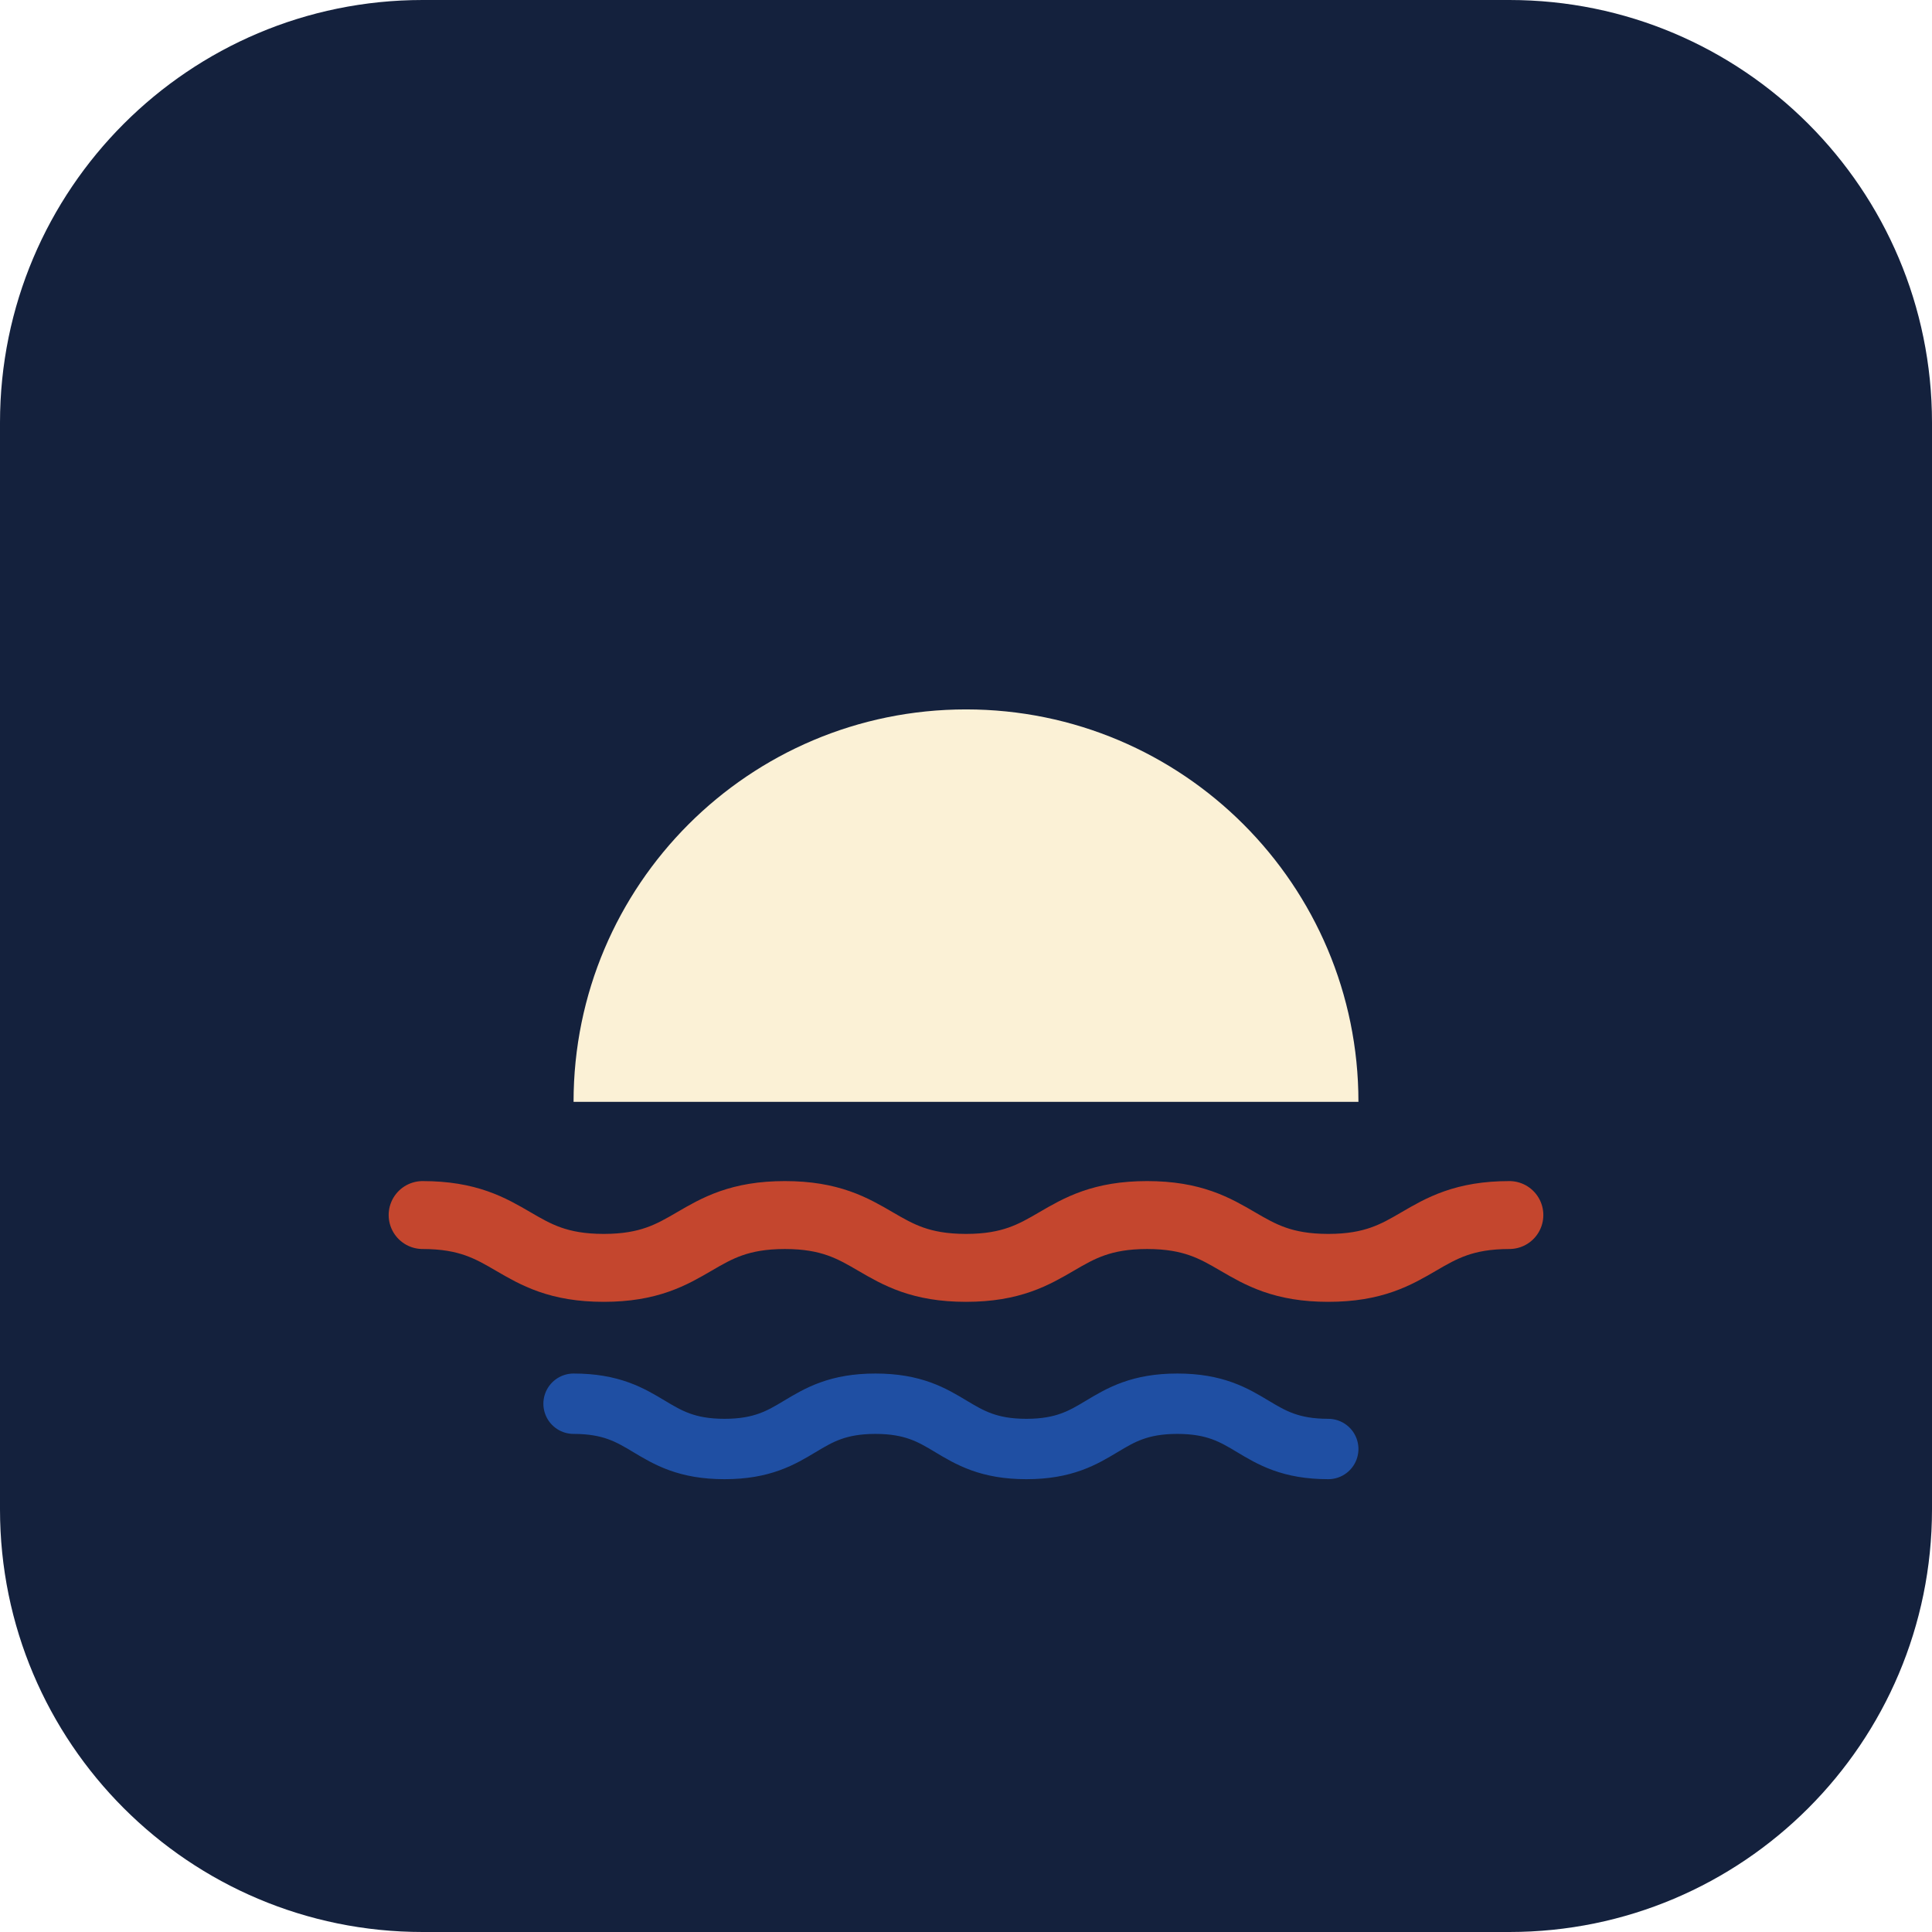
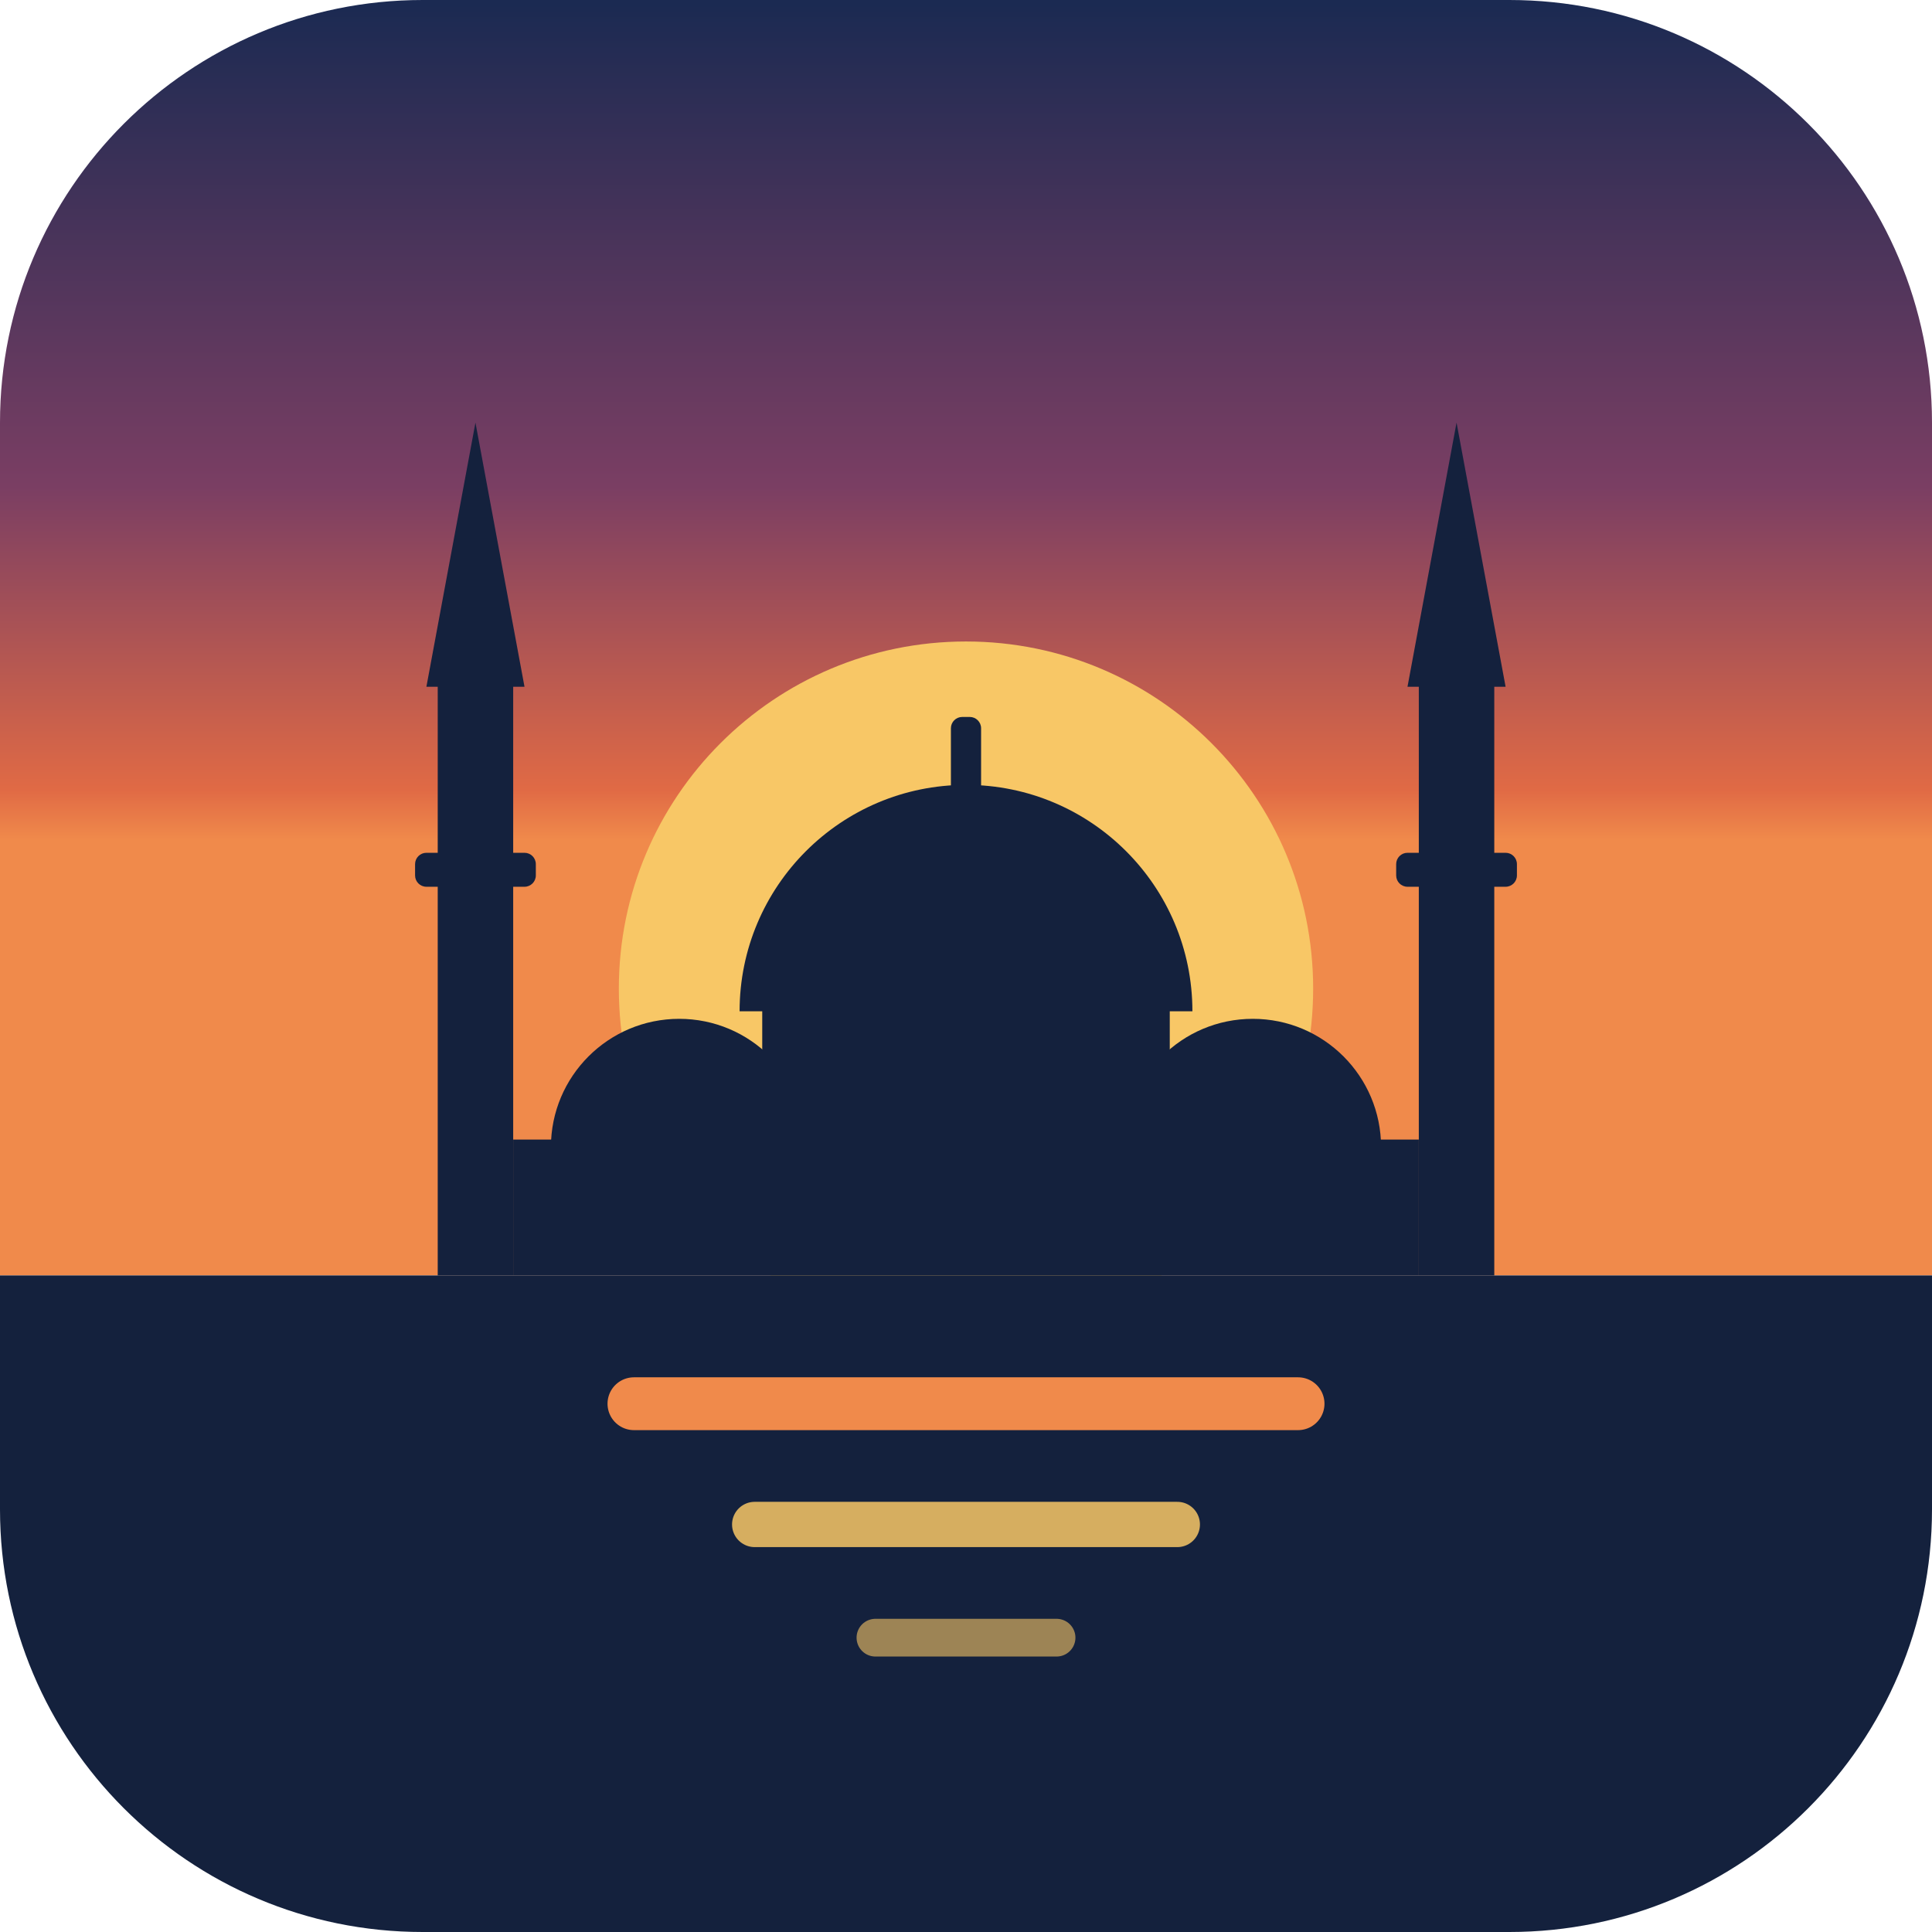
<svg xmlns="http://www.w3.org/2000/svg" viewBox="0 0 512 512">
-   <rect width="512" height="512" rx="112" fill="#14213D" />
-   <circle cx="256" cy="292" r="104" fill="#FBF1D6" />
-   <rect x="96" y="292" width="320" height="140" fill="#14213D" />
-   <path d="M112 322c24 0 24 14 48 14s24-14 48-14 24 14 48 14 24-14 48-14 24 14 48 14 24-14 48-14" fill="none" stroke="#C4462E" stroke-width="18" stroke-linecap="round" />
-   <path d="M152 372c20 0 20 12 40 12s20-12 40-12 20 12 40 12 20-12 40-12 20 12 40 12" fill="none" stroke="#1F4FA3" stroke-width="16" stroke-linecap="round" />
+   <clipPath id="r">
+     <rect width="512" height="512" rx="112" />
+   </clipPath>
+   <g clip-path="url(#r)">
+     <defs>
+       <linearGradient id="dusk" x1="0" y1="0" x2="0" y2="1">
+         <stop offset="0" stop-color="#1B2A52" />
+         <stop offset=".38" stop-color="#7A3E63" />
+         <stop offset=".62" stop-color="#E06A45" />
+         <stop offset=".66" stop-color="#F08A4B" />
+       </linearGradient>
+     </defs>
+     <rect width="512" height="338" fill="url(#dusk)" />
+     <circle cx="256" cy="262" r="92" fill="#F8C766" />
+     <g fill="#14213D">
+       <path d="M196 268a60 60 0 0 1 120 0z" />
+       <rect x="252" y="190" width="8" height="22" rx="3" />
+       <rect x="202" y="266" width="108" height="44" />
+       <path d="M146 304a34 34 0 0 1 68 0zM298 304a34 34 0 0 1 68 0z" />
+       <rect x="136" y="302" width="240" height="36" />
+       <path d="M126 112l13 70h-26z" />
+       <rect x="116" y="180" width="20" height="158" />
+       <rect x="110" y="226" width="32" height="9" rx="3" />
+       <path d="M386 112l13 70h-26z" />
+       <rect x="376" y="180" width="20" height="158" />
+       <rect x="370" y="226" width="32" height="9" rx="3" />
+     </g>
+     <rect y="338" width="512" height="174" fill="#14213D" />
+     <g fill="none" stroke-linecap="round">
+       <path d="M168 372h176" stroke="#F08A4B" stroke-width="14" />
+       <path d="M200 404h112" stroke="#F8C766" stroke-width="12" opacity=".85" />
+       <path d="M232 434h48" stroke="#F8C766" stroke-width="10" opacity=".6" />
+     </g>
+   </g>
</svg>
